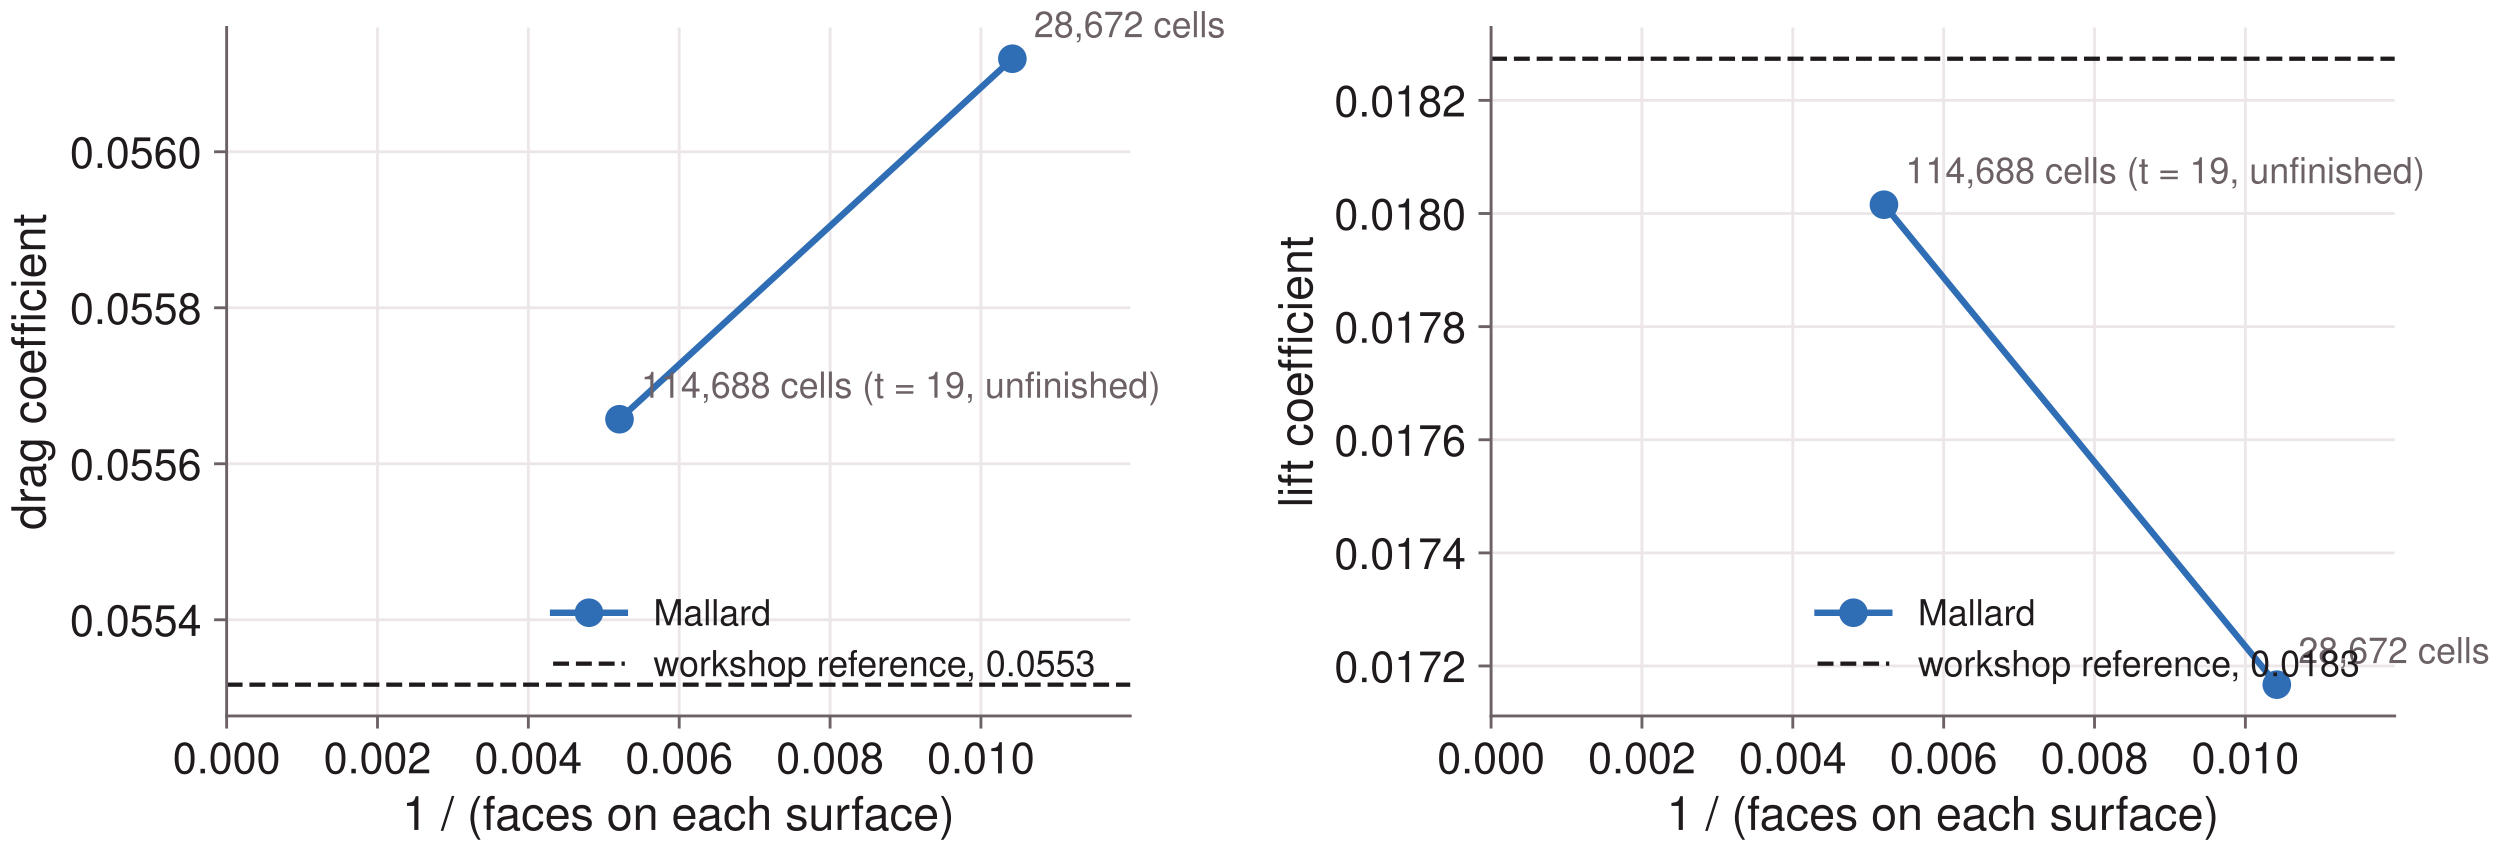
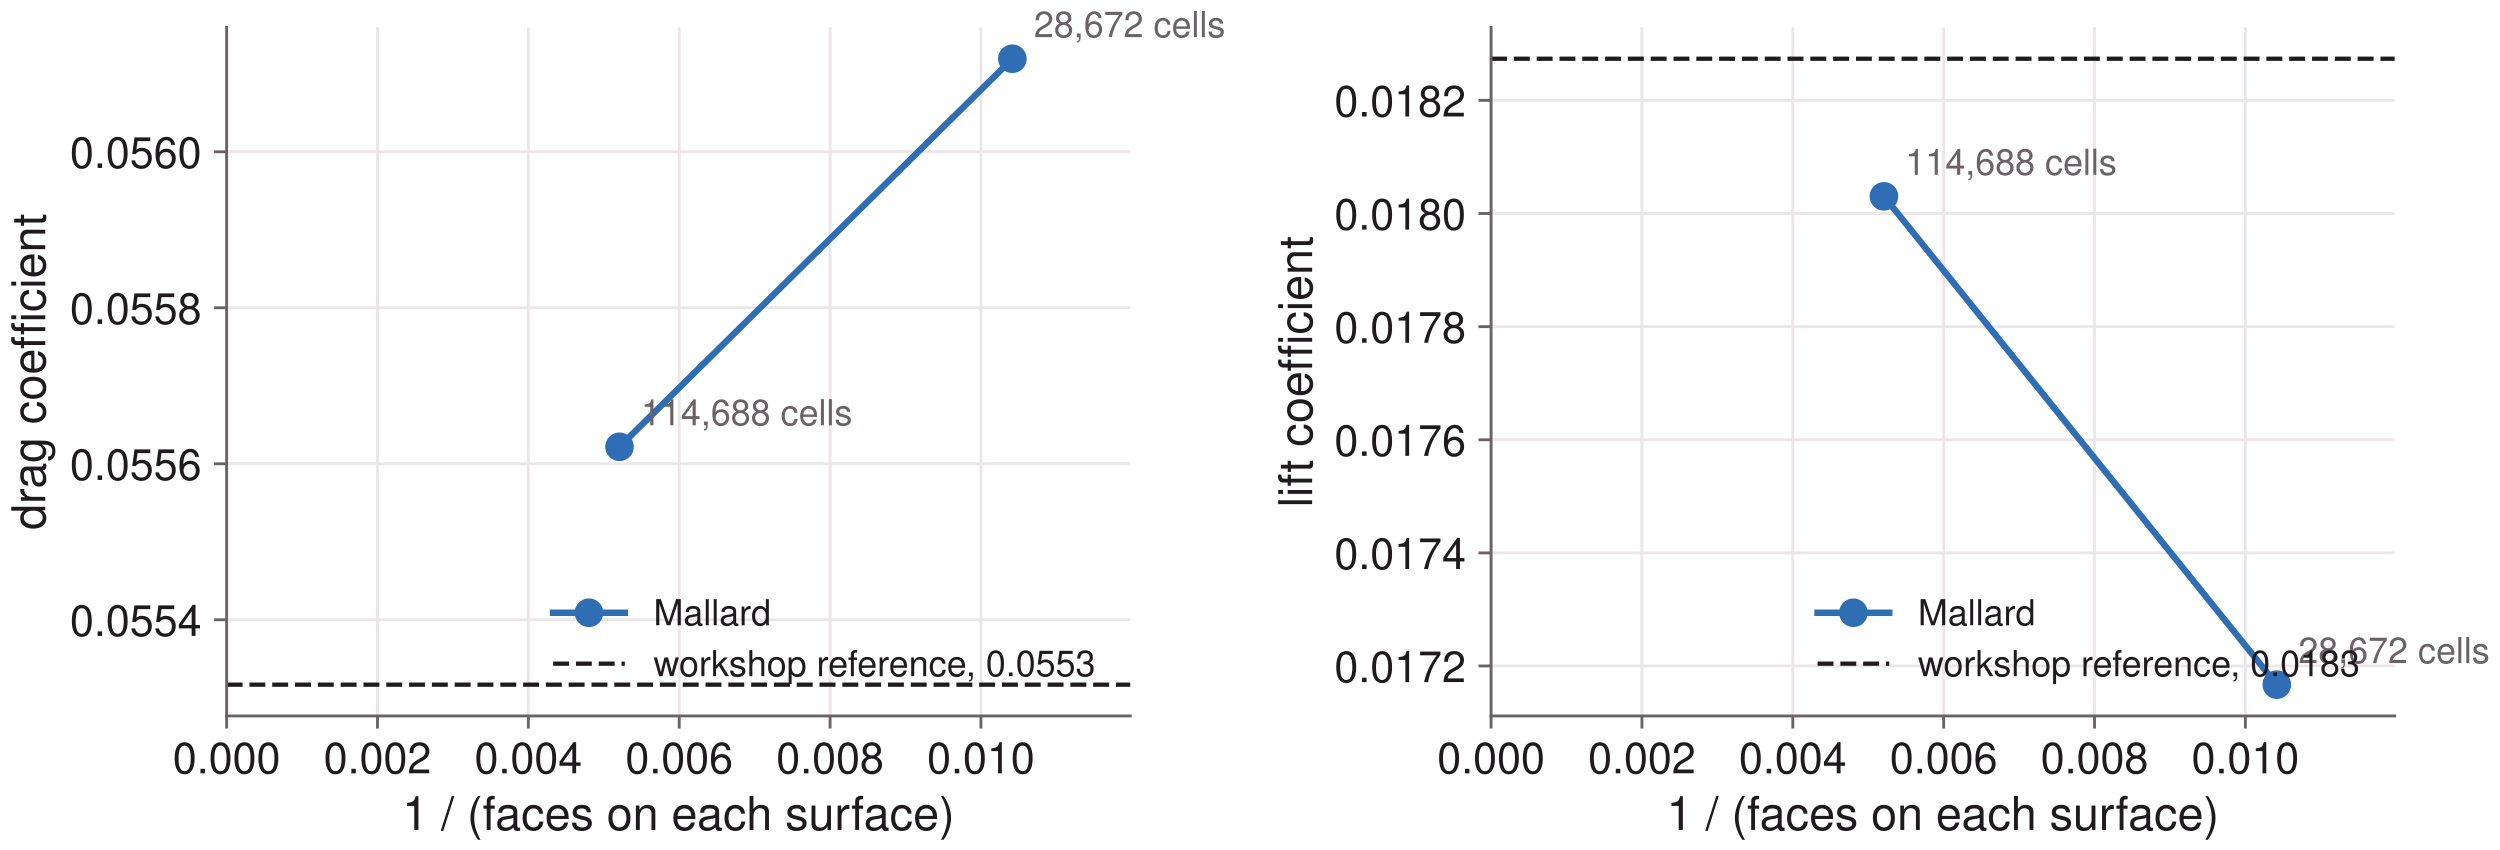
<svg xmlns="http://www.w3.org/2000/svg" xmlns:xlink="http://www.w3.org/1999/xlink" width="697.234pt" height="236.996pt" viewBox="0 0 697.234 236.996" version="1.1">
  <defs>
    <style type="text/css">*{stroke-linejoin: round; stroke-linecap: butt}</style>
  </defs>
  <g id="figure_1">
    <g id="patch_1">
      <path d="M 0 236.996  L 697.234 236.996  L 697.234 0  L 0 0  L 0 236.996  z " style="fill: none" />
    </g>
    <g id="axes_1">
      <g id="patch_2">
        <path d="M 63.206 199.675  L 315.214 199.675  L 315.214 7.652  L 63.206 7.652  L 63.206 199.675  z " style="fill: none" />
      </g>
      <g id="matplotlib.axis_1">
        <g id="xtick_1">
          <g id="line2d_1">
-             <path d="M 63.206 199.675  L 63.206 7.652  " clip-path="url(#p318d0e962f)" style="fill: none; stroke: #ece6e9; stroke-width: 0.8; stroke-linecap: square" />
+             <path d="M 63.206 199.675  L 63.206 7.652  " clip-path="url(#p733fee64d0)" style="fill: none; stroke: #ece6e9; stroke-width: 0.8; stroke-linecap: square" />
          </g>
          <g id="line2d_2">
            <defs>
              <path id="m103bd00e00" d="M 0 0  L 0 3.5  " style="stroke: #6b6166; stroke-width: 0.8" />
            </defs>
            <g>
              <use xlink:href="#m103bd00e00" x="63.206" y="199.675" style="fill: #6b6166; stroke: #6b6166; stroke-width: 0.8" />
            </g>
          </g>
          <g id="text_1">
            <text style="font-size: 12px; font-family: 'Helvetica', 'Arial', 'DejaVu Sans'; text-anchor: middle; fill: #1f1a1d" x="63.206" y="215.675" transform="rotate(-0 63.20562 215.6746)">0.000</text>
          </g>
        </g>
        <g id="xtick_2">
          <g id="line2d_3">
-             <path d="M 105.28 199.675  L 105.28 7.652  " clip-path="url(#p318d0e962f)" style="fill: none; stroke: #ece6e9; stroke-width: 0.8; stroke-linecap: square" />
+             <path d="M 105.28 199.675  L 105.28 7.652  " clip-path="url(#p733fee64d0)" style="fill: none; stroke: #ece6e9; stroke-width: 0.8; stroke-linecap: square" />
          </g>
          <g id="line2d_4">
            <g>
              <use xlink:href="#m103bd00e00" x="105.28" y="199.675" style="fill: #6b6166; stroke: #6b6166; stroke-width: 0.8" />
            </g>
          </g>
          <g id="text_2">
            <text style="font-size: 12px; font-family: 'Helvetica', 'Arial', 'DejaVu Sans'; text-anchor: middle; fill: #1f1a1d" x="105.28" y="215.675" transform="rotate(-0 105.2801 215.6746)">0.002</text>
          </g>
        </g>
        <g id="xtick_3">
          <g id="line2d_5">
-             <path d="M 147.355 199.675  L 147.355 7.652  " clip-path="url(#p318d0e962f)" style="fill: none; stroke: #ece6e9; stroke-width: 0.8; stroke-linecap: square" />
+             <path d="M 147.355 199.675  L 147.355 7.652  " clip-path="url(#p733fee64d0)" style="fill: none; stroke: #ece6e9; stroke-width: 0.8; stroke-linecap: square" />
          </g>
          <g id="line2d_6">
            <g>
              <use xlink:href="#m103bd00e00" x="147.355" y="199.675" style="fill: #6b6166; stroke: #6b6166; stroke-width: 0.8" />
            </g>
          </g>
          <g id="text_3">
            <text style="font-size: 12px; font-family: 'Helvetica', 'Arial', 'DejaVu Sans'; text-anchor: middle; fill: #1f1a1d" x="147.355" y="215.675" transform="rotate(-0 147.3546 215.6746)">0.004</text>
          </g>
        </g>
        <g id="xtick_4">
          <g id="line2d_7">
-             <path d="M 189.429 199.675  L 189.429 7.652  " clip-path="url(#p318d0e962f)" style="fill: none; stroke: #ece6e9; stroke-width: 0.8; stroke-linecap: square" />
+             <path d="M 189.429 199.675  L 189.429 7.652  " clip-path="url(#p733fee64d0)" style="fill: none; stroke: #ece6e9; stroke-width: 0.8; stroke-linecap: square" />
          </g>
          <g id="line2d_8">
            <g>
              <use xlink:href="#m103bd00e00" x="189.429" y="199.675" style="fill: #6b6166; stroke: #6b6166; stroke-width: 0.8" />
            </g>
          </g>
          <g id="text_4">
            <text style="font-size: 12px; font-family: 'Helvetica', 'Arial', 'DejaVu Sans'; text-anchor: middle; fill: #1f1a1d" x="189.429" y="215.675" transform="rotate(-0 189.429 215.6746)">0.006</text>
          </g>
        </g>
        <g id="xtick_5">
          <g id="line2d_9">
-             <path d="M 231.503 199.675  L 231.503 7.652  " clip-path="url(#p318d0e962f)" style="fill: none; stroke: #ece6e9; stroke-width: 0.8; stroke-linecap: square" />
+             <path d="M 231.503 199.675  L 231.503 7.652  " clip-path="url(#p733fee64d0)" style="fill: none; stroke: #ece6e9; stroke-width: 0.8; stroke-linecap: square" />
          </g>
          <g id="line2d_10">
            <g>
              <use xlink:href="#m103bd00e00" x="231.503" y="199.675" style="fill: #6b6166; stroke: #6b6166; stroke-width: 0.8" />
            </g>
          </g>
          <g id="text_5">
            <text style="font-size: 12px; font-family: 'Helvetica', 'Arial', 'DejaVu Sans'; text-anchor: middle; fill: #1f1a1d" x="231.503" y="215.675" transform="rotate(-0 231.5035 215.6746)">0.008</text>
          </g>
        </g>
        <g id="xtick_6">
          <g id="line2d_11">
-             <path d="M 273.578 199.675  L 273.578 7.652  " clip-path="url(#p318d0e962f)" style="fill: none; stroke: #ece6e9; stroke-width: 0.8; stroke-linecap: square" />
+             <path d="M 273.578 199.675  L 273.578 7.652  " clip-path="url(#p733fee64d0)" style="fill: none; stroke: #ece6e9; stroke-width: 0.8; stroke-linecap: square" />
          </g>
          <g id="line2d_12">
            <g>
              <use xlink:href="#m103bd00e00" x="273.578" y="199.675" style="fill: #6b6166; stroke: #6b6166; stroke-width: 0.8" />
            </g>
          </g>
          <g id="text_6">
            <text style="font-size: 12px; font-family: 'Helvetica', 'Arial', 'DejaVu Sans'; text-anchor: middle; fill: #1f1a1d" x="273.578" y="215.675" transform="rotate(-0 273.5779 215.6746)">0.010</text>
          </g>
        </g>
        <g id="text_7">
          <text style="font-size: 13px; font-family: 'Helvetica', 'Arial', 'DejaVu Sans'; text-anchor: middle; fill: #1f1a1d" x="189.21" y="231.464" transform="rotate(-0 189.2099 231.4637)">1 / (faces on each surface)</text>
        </g>
      </g>
      <g id="matplotlib.axis_2">
        <g id="ytick_1">
          <g id="line2d_13">
-             <path d="M 63.206 172.848  L 315.214 172.848  " clip-path="url(#p318d0e962f)" style="fill: none; stroke: #ece6e9; stroke-width: 0.8; stroke-linecap: square" />
+             <path d="M 63.206 172.848  L 315.214 172.848  " clip-path="url(#p733fee64d0)" style="fill: none; stroke: #ece6e9; stroke-width: 0.8; stroke-linecap: square" />
          </g>
          <g id="line2d_14">
            <defs>
              <path id="m89a3976786" d="M 0 0  L -3.5 0  " style="stroke: #6b6166; stroke-width: 0.8" />
            </defs>
            <g>
              <use xlink:href="#m89a3976786" x="63.206" y="172.848" style="fill: #6b6166; stroke: #6b6166; stroke-width: 0.8" />
            </g>
          </g>
          <g id="text_8">
            <text style="font-size: 12px; font-family: 'Helvetica', 'Arial', 'DejaVu Sans'; text-anchor: end; fill: #1f1a1d" x="56.206" y="177.348" transform="rotate(-0 56.20562 177.3485)">0.0554</text>
          </g>
        </g>
        <g id="ytick_2">
          <g id="line2d_15">
-             <path d="M 63.206 129.343  L 315.214 129.343  " clip-path="url(#p318d0e962f)" style="fill: none; stroke: #ece6e9; stroke-width: 0.8; stroke-linecap: square" />
+             <path d="M 63.206 129.343  L 315.214 129.343  " clip-path="url(#p733fee64d0)" style="fill: none; stroke: #ece6e9; stroke-width: 0.8; stroke-linecap: square" />
          </g>
          <g id="line2d_16">
            <g>
              <use xlink:href="#m89a3976786" x="63.206" y="129.343" style="fill: #6b6166; stroke: #6b6166; stroke-width: 0.8" />
            </g>
          </g>
          <g id="text_9">
            <text style="font-size: 12px; font-family: 'Helvetica', 'Arial', 'DejaVu Sans'; text-anchor: end; fill: #1f1a1d" x="56.206" y="133.843" transform="rotate(-0 56.20562 133.843)">0.0556</text>
          </g>
        </g>
        <g id="ytick_3">
          <g id="line2d_17">
-             <path d="M 63.206 85.837  L 315.214 85.837  " clip-path="url(#p318d0e962f)" style="fill: none; stroke: #ece6e9; stroke-width: 0.8; stroke-linecap: square" />
+             <path d="M 63.206 85.837  L 315.214 85.837  " clip-path="url(#p733fee64d0)" style="fill: none; stroke: #ece6e9; stroke-width: 0.8; stroke-linecap: square" />
          </g>
          <g id="line2d_18">
            <g>
              <use xlink:href="#m89a3976786" x="63.206" y="85.837" style="fill: #6b6166; stroke: #6b6166; stroke-width: 0.8" />
            </g>
          </g>
          <g id="text_10">
            <text style="font-size: 12px; font-family: 'Helvetica', 'Arial', 'DejaVu Sans'; text-anchor: end; fill: #1f1a1d" x="56.206" y="90.337" transform="rotate(-0 56.20562 90.33747)">0.0558</text>
          </g>
        </g>
        <g id="ytick_4">
          <g id="line2d_19">
-             <path d="M 63.206 42.332  L 315.214 42.332  " clip-path="url(#p318d0e962f)" style="fill: none; stroke: #ece6e9; stroke-width: 0.8; stroke-linecap: square" />
+             <path d="M 63.206 42.332  L 315.214 42.332  " clip-path="url(#p733fee64d0)" style="fill: none; stroke: #ece6e9; stroke-width: 0.8; stroke-linecap: square" />
          </g>
          <g id="line2d_20">
            <g>
              <use xlink:href="#m89a3976786" x="63.206" y="42.332" style="fill: #6b6166; stroke: #6b6166; stroke-width: 0.8" />
            </g>
          </g>
          <g id="text_11">
            <text style="font-size: 12px; font-family: 'Helvetica', 'Arial', 'DejaVu Sans'; text-anchor: end; fill: #1f1a1d" x="56.206" y="46.832" transform="rotate(-0 56.20562 46.83197)">0.0560</text>
          </g>
        </g>
        <g id="text_12">
          <text style="font-size: 13px; font-family: 'Helvetica', 'Arial', 'DejaVu Sans'; text-anchor: middle; fill: #1f1a1d" x="12.63" y="103.663" transform="rotate(-90 12.63 103.6632)">drag coefficient</text>
        </g>
      </g>
      <g id="line2d_21">
-         <path d="M 282.343 16.38  L 172.775 116.923  " clip-path="url(#p318d0e962f)" style="fill: none; stroke: #2f6db5; stroke-width: 1.8; stroke-linecap: square" />
+         <path d="M 282.343 16.38  L 172.775 124.607  " clip-path="url(#p733fee64d0)" style="fill: none; stroke: #2f6db5; stroke-width: 1.8; stroke-linecap: square" />
        <defs>
          <path id="m1dacfbdad1" d="M 0 3.5  C 0.928 3.5 1.819 3.131 2.475 2.475  C 3.131 1.819 3.5 0.928 3.5 0  C 3.5 -0.928 3.131 -1.819 2.475 -2.475  C 1.819 -3.131 0.928 -3.5 0 -3.5  C -0.928 -3.5 -1.819 -3.131 -2.475 -2.475  C -3.131 -1.819 -3.5 -0.928 -3.5 0  C -3.5 0.928 -3.131 1.819 -2.475 2.475  C -1.819 3.131 -0.928 3.5 0 3.5  z " style="stroke: #2f6db5" />
        </defs>
-         <g clip-path="url(#p318d0e962f)">
+         <g clip-path="url(#p733fee64d0)">
          <use xlink:href="#m1dacfbdad1" x="282.343" y="16.38" style="fill: #2f6db5; stroke: #2f6db5" />
-           <use xlink:href="#m1dacfbdad1" x="172.775" y="116.923" style="fill: #2f6db5; stroke: #2f6db5" />
+           <use xlink:href="#m1dacfbdad1" x="172.775" y="124.607" style="fill: #2f6db5; stroke: #2f6db5" />
        </g>
      </g>
      <g id="line2d_22">
-         <path d="M 63.206 190.946  L 315.214 190.946  " clip-path="url(#p318d0e962f)" style="fill: none; stroke-dasharray: 4.44,1.92; stroke-dashoffset: 0; stroke: #1f1a1d; stroke-width: 1.2" />
+         <path d="M 63.206 190.946  L 315.214 190.946  " clip-path="url(#p733fee64d0)" style="fill: none; stroke-dasharray: 4.44,1.92; stroke-dashoffset: 0; stroke: #1f1a1d; stroke-width: 1.2" />
      </g>
      <g id="patch_3">
        <path d="M 63.206 199.675  L 63.206 7.652  " style="fill: none; stroke: #6b6166; stroke-width: 0.8; stroke-linejoin: miter; stroke-linecap: square" />
      </g>
      <g id="patch_4">
        <path d="M 63.206 199.675  L 315.214 199.675  " style="fill: none; stroke: #6b6166; stroke-width: 0.8; stroke-linejoin: miter; stroke-linecap: square" />
      </g>
      <g id="text_13">
        <text style="font-size: 10px; font-family: 'Helvetica', 'Arial', 'DejaVu Sans'; text-anchor: start; fill: #6b6166" x="288.343" y="10.38" transform="rotate(-0 288.3435 10.38)">28,672 cells</text>
      </g>
      <g id="text_14">
-         <text style="font-size: 10px; font-family: 'Helvetica', 'Arial', 'DejaVu Sans'; text-anchor: start; fill: #6b6166" x="178.775" y="110.923" transform="rotate(-0 178.7745 110.9234)">114,688 cells (t = 19, unfinished)</text>
+         <text style="font-size: 10px; font-family: 'Helvetica', 'Arial', 'DejaVu Sans'; text-anchor: start; fill: #6b6166" x="178.775" y="118.607" transform="rotate(-0 178.7745 118.6066)">114,688 cells</text>
      </g>
      <g id="legend_1">
        <g id="line2d_23">
          <path d="M 154.259 170.891  L 164.259 170.891  L 174.259 170.891  " style="fill: none; stroke: #2f6db5; stroke-width: 1.8; stroke-linecap: square" />
          <g>
            <use xlink:href="#m1dacfbdad1" x="164.259" y="170.891" style="fill: #2f6db5; stroke: #2f6db5" />
          </g>
        </g>
        <g id="text_15">
          <text style="font-size: 10px; font-family: 'Helvetica', 'Arial', 'DejaVu Sans'; text-anchor: start; fill: #1f1a1d" x="182.259" y="174.391" transform="rotate(-0 182.2594 174.391)">Mallard</text>
        </g>
        <g id="line2d_24">
          <path d="M 154.259 185.09  L 164.259 185.09  L 174.259 185.09  " style="fill: none; stroke-dasharray: 4.44,1.92; stroke-dashoffset: 0; stroke: #1f1a1d; stroke-width: 1.2" />
        </g>
        <g id="text_16">
          <text style="font-size: 10px; font-family: 'Helvetica', 'Arial', 'DejaVu Sans'; text-anchor: start; fill: #1f1a1d" x="182.259" y="188.59" transform="rotate(-0 182.2594 188.5902)">workshop reference, 0.0553</text>
        </g>
      </g>
    </g>
    <g id="axes_2">
      <g id="patch_5">
        <path d="M 415.85 199.675  L 667.859 199.675  L 667.859 7.652  L 415.85 7.652  L 415.85 199.675  z " style="fill: none" />
      </g>
      <g id="matplotlib.axis_3">
        <g id="xtick_7">
          <g id="line2d_25">
-             <path d="M 415.85 199.675  L 415.85 7.652  " clip-path="url(#p058740e785)" style="fill: none; stroke: #ece6e9; stroke-width: 0.8; stroke-linecap: square" />
+             <path d="M 415.85 199.675  L 415.85 7.652  " clip-path="url(#p75365f5830)" style="fill: none; stroke: #ece6e9; stroke-width: 0.8; stroke-linecap: square" />
          </g>
          <g id="line2d_26">
            <g>
              <use xlink:href="#m103bd00e00" x="415.85" y="199.675" style="fill: #6b6166; stroke: #6b6166; stroke-width: 0.8" />
            </g>
          </g>
          <g id="text_17">
            <text style="font-size: 12px; font-family: 'Helvetica', 'Arial', 'DejaVu Sans'; text-anchor: middle; fill: #1f1a1d" x="415.85" y="215.675" transform="rotate(-0 415.8501 215.6746)">0.000</text>
          </g>
        </g>
        <g id="xtick_8">
          <g id="line2d_27">
-             <path d="M 457.925 199.675  L 457.925 7.652  " clip-path="url(#p058740e785)" style="fill: none; stroke: #ece6e9; stroke-width: 0.8; stroke-linecap: square" />
+             <path d="M 457.925 199.675  L 457.925 7.652  " clip-path="url(#p75365f5830)" style="fill: none; stroke: #ece6e9; stroke-width: 0.8; stroke-linecap: square" />
          </g>
          <g id="line2d_28">
            <g>
              <use xlink:href="#m103bd00e00" x="457.925" y="199.675" style="fill: #6b6166; stroke: #6b6166; stroke-width: 0.8" />
            </g>
          </g>
          <g id="text_18">
            <text style="font-size: 12px; font-family: 'Helvetica', 'Arial', 'DejaVu Sans'; text-anchor: middle; fill: #1f1a1d" x="457.925" y="215.675" transform="rotate(-0 457.9246 215.6746)">0.002</text>
          </g>
        </g>
        <g id="xtick_9">
          <g id="line2d_29">
-             <path d="M 499.999 199.675  L 499.999 7.652  " clip-path="url(#p058740e785)" style="fill: none; stroke: #ece6e9; stroke-width: 0.8; stroke-linecap: square" />
+             <path d="M 499.999 199.675  L 499.999 7.652  " clip-path="url(#p75365f5830)" style="fill: none; stroke: #ece6e9; stroke-width: 0.8; stroke-linecap: square" />
          </g>
          <g id="line2d_30">
            <g>
              <use xlink:href="#m103bd00e00" x="499.999" y="199.675" style="fill: #6b6166; stroke: #6b6166; stroke-width: 0.8" />
            </g>
          </g>
          <g id="text_19">
            <text style="font-size: 12px; font-family: 'Helvetica', 'Arial', 'DejaVu Sans'; text-anchor: middle; fill: #1f1a1d" x="499.999" y="215.675" transform="rotate(-0 499.999 215.6746)">0.004</text>
          </g>
        </g>
        <g id="xtick_10">
          <g id="line2d_31">
-             <path d="M 542.074 199.675  L 542.074 7.652  " clip-path="url(#p058740e785)" style="fill: none; stroke: #ece6e9; stroke-width: 0.8; stroke-linecap: square" />
+             <path d="M 542.074 199.675  L 542.074 7.652  " clip-path="url(#p75365f5830)" style="fill: none; stroke: #ece6e9; stroke-width: 0.8; stroke-linecap: square" />
          </g>
          <g id="line2d_32">
            <g>
              <use xlink:href="#m103bd00e00" x="542.074" y="199.675" style="fill: #6b6166; stroke: #6b6166; stroke-width: 0.8" />
            </g>
          </g>
          <g id="text_20">
            <text style="font-size: 12px; font-family: 'Helvetica', 'Arial', 'DejaVu Sans'; text-anchor: middle; fill: #1f1a1d" x="542.074" y="215.675" transform="rotate(-0 542.0735 215.6746)">0.006</text>
          </g>
        </g>
        <g id="xtick_11">
          <g id="line2d_33">
-             <path d="M 584.148 199.675  L 584.148 7.652  " clip-path="url(#p058740e785)" style="fill: none; stroke: #ece6e9; stroke-width: 0.8; stroke-linecap: square" />
+             <path d="M 584.148 199.675  L 584.148 7.652  " clip-path="url(#p75365f5830)" style="fill: none; stroke: #ece6e9; stroke-width: 0.8; stroke-linecap: square" />
          </g>
          <g id="line2d_34">
            <g>
              <use xlink:href="#m103bd00e00" x="584.148" y="199.675" style="fill: #6b6166; stroke: #6b6166; stroke-width: 0.8" />
            </g>
          </g>
          <g id="text_21">
            <text style="font-size: 12px; font-family: 'Helvetica', 'Arial', 'DejaVu Sans'; text-anchor: middle; fill: #1f1a1d" x="584.148" y="215.675" transform="rotate(-0 584.148 215.6746)">0.008</text>
          </g>
        </g>
        <g id="xtick_12">
          <g id="line2d_35">
-             <path d="M 626.222 199.675  L 626.222 7.652  " clip-path="url(#p058740e785)" style="fill: none; stroke: #ece6e9; stroke-width: 0.8; stroke-linecap: square" />
+             <path d="M 626.222 199.675  L 626.222 7.652  " clip-path="url(#p75365f5830)" style="fill: none; stroke: #ece6e9; stroke-width: 0.8; stroke-linecap: square" />
          </g>
          <g id="line2d_36">
            <g>
              <use xlink:href="#m103bd00e00" x="626.222" y="199.675" style="fill: #6b6166; stroke: #6b6166; stroke-width: 0.8" />
            </g>
          </g>
          <g id="text_22">
            <text style="font-size: 12px; font-family: 'Helvetica', 'Arial', 'DejaVu Sans'; text-anchor: middle; fill: #1f1a1d" x="626.222" y="215.675" transform="rotate(-0 626.2224 215.6746)">0.010</text>
          </g>
        </g>
        <g id="text_23">
          <text style="font-size: 13px; font-family: 'Helvetica', 'Arial', 'DejaVu Sans'; text-anchor: middle; fill: #1f1a1d" x="541.854" y="231.464" transform="rotate(-0 541.8544 231.4637)">1 / (faces on each surface)</text>
        </g>
      </g>
      <g id="matplotlib.axis_4">
        <g id="ytick_5">
          <g id="line2d_37">
-             <path d="M 415.85 185.74  L 667.859 185.74  " clip-path="url(#p058740e785)" style="fill: none; stroke: #ece6e9; stroke-width: 0.8; stroke-linecap: square" />
+             <path d="M 415.85 185.74  L 667.859 185.74  " clip-path="url(#p75365f5830)" style="fill: none; stroke: #ece6e9; stroke-width: 0.8; stroke-linecap: square" />
          </g>
          <g id="line2d_38">
            <g>
              <use xlink:href="#m89a3976786" x="415.85" y="185.74" style="fill: #6b6166; stroke: #6b6166; stroke-width: 0.8" />
            </g>
          </g>
          <g id="text_24">
            <text style="font-size: 12px; font-family: 'Helvetica', 'Arial', 'DejaVu Sans'; text-anchor: end; fill: #1f1a1d" x="408.85" y="190.24" transform="rotate(-0 408.8501 190.2402)">0.0172</text>
          </g>
        </g>
        <g id="ytick_6">
          <g id="line2d_39">
-             <path d="M 415.85 154.191  L 667.859 154.191  " clip-path="url(#p058740e785)" style="fill: none; stroke: #ece6e9; stroke-width: 0.8; stroke-linecap: square" />
+             <path d="M 415.85 154.191  L 667.859 154.191  " clip-path="url(#p75365f5830)" style="fill: none; stroke: #ece6e9; stroke-width: 0.8; stroke-linecap: square" />
          </g>
          <g id="line2d_40">
            <g>
              <use xlink:href="#m89a3976786" x="415.85" y="154.191" style="fill: #6b6166; stroke: #6b6166; stroke-width: 0.8" />
            </g>
          </g>
          <g id="text_25">
            <text style="font-size: 12px; font-family: 'Helvetica', 'Arial', 'DejaVu Sans'; text-anchor: end; fill: #1f1a1d" x="408.85" y="158.691" transform="rotate(-0 408.8501 158.6907)">0.0174</text>
          </g>
        </g>
        <g id="ytick_7">
          <g id="line2d_41">
-             <path d="M 415.85 122.641  L 667.859 122.641  " clip-path="url(#p058740e785)" style="fill: none; stroke: #ece6e9; stroke-width: 0.8; stroke-linecap: square" />
+             <path d="M 415.85 122.641  L 667.859 122.641  " clip-path="url(#p75365f5830)" style="fill: none; stroke: #ece6e9; stroke-width: 0.8; stroke-linecap: square" />
          </g>
          <g id="line2d_42">
            <g>
              <use xlink:href="#m89a3976786" x="415.85" y="122.641" style="fill: #6b6166; stroke: #6b6166; stroke-width: 0.8" />
            </g>
          </g>
          <g id="text_26">
            <text style="font-size: 12px; font-family: 'Helvetica', 'Arial', 'DejaVu Sans'; text-anchor: end; fill: #1f1a1d" x="408.85" y="127.141" transform="rotate(-0 408.8501 127.1412)">0.0176</text>
          </g>
        </g>
        <g id="ytick_8">
          <g id="line2d_43">
-             <path d="M 415.85 91.092  L 667.859 91.092  " clip-path="url(#p058740e785)" style="fill: none; stroke: #ece6e9; stroke-width: 0.8; stroke-linecap: square" />
+             <path d="M 415.85 91.092  L 667.859 91.092  " clip-path="url(#p75365f5830)" style="fill: none; stroke: #ece6e9; stroke-width: 0.8; stroke-linecap: square" />
          </g>
          <g id="line2d_44">
            <g>
              <use xlink:href="#m89a3976786" x="415.85" y="91.092" style="fill: #6b6166; stroke: #6b6166; stroke-width: 0.8" />
            </g>
          </g>
          <g id="text_27">
            <text style="font-size: 12px; font-family: 'Helvetica', 'Arial', 'DejaVu Sans'; text-anchor: end; fill: #1f1a1d" x="408.85" y="95.592" transform="rotate(-0 408.8501 95.59164)">0.0178</text>
          </g>
        </g>
        <g id="ytick_9">
          <g id="line2d_45">
-             <path d="M 415.85 59.542  L 667.859 59.542  " clip-path="url(#p058740e785)" style="fill: none; stroke: #ece6e9; stroke-width: 0.8; stroke-linecap: square" />
+             <path d="M 415.85 59.542  L 667.859 59.542  " clip-path="url(#p75365f5830)" style="fill: none; stroke: #ece6e9; stroke-width: 0.8; stroke-linecap: square" />
          </g>
          <g id="line2d_46">
            <g>
              <use xlink:href="#m89a3976786" x="415.85" y="59.542" style="fill: #6b6166; stroke: #6b6166; stroke-width: 0.8" />
            </g>
          </g>
          <g id="text_28">
            <text style="font-size: 12px; font-family: 'Helvetica', 'Arial', 'DejaVu Sans'; text-anchor: end; fill: #1f1a1d" x="408.85" y="64.042" transform="rotate(-0 408.8501 64.04211)">0.0180</text>
          </g>
        </g>
        <g id="ytick_10">
          <g id="line2d_47">
-             <path d="M 415.85 27.993  L 667.859 27.993  " clip-path="url(#p058740e785)" style="fill: none; stroke: #ece6e9; stroke-width: 0.8; stroke-linecap: square" />
+             <path d="M 415.85 27.993  L 667.859 27.993  " clip-path="url(#p75365f5830)" style="fill: none; stroke: #ece6e9; stroke-width: 0.8; stroke-linecap: square" />
          </g>
          <g id="line2d_48">
            <g>
              <use xlink:href="#m89a3976786" x="415.85" y="27.993" style="fill: #6b6166; stroke: #6b6166; stroke-width: 0.8" />
            </g>
          </g>
          <g id="text_29">
            <text style="font-size: 12px; font-family: 'Helvetica', 'Arial', 'DejaVu Sans'; text-anchor: end; fill: #1f1a1d" x="408.85" y="32.493" transform="rotate(-0 408.8501 32.49259)">0.0182</text>
          </g>
        </g>
        <g id="text_30">
          <text style="font-size: 13px; font-family: 'Helvetica', 'Arial', 'DejaVu Sans'; text-anchor: middle; fill: #1f1a1d" x="365.942" y="103.663" transform="rotate(-90 365.9418 103.6632)">lift coefficient</text>
        </g>
      </g>
      <g id="line2d_49">
-         <path d="M 634.988 190.946  L 525.419 57.093  " clip-path="url(#p058740e785)" style="fill: none; stroke: #2f6db5; stroke-width: 1.8; stroke-linecap: square" />
-         <g clip-path="url(#p058740e785)">
+         <path d="M 634.988 190.946  L 525.419 54.756  " clip-path="url(#p75365f5830)" style="fill: none; stroke: #2f6db5; stroke-width: 1.8; stroke-linecap: square" />
+         <g clip-path="url(#p75365f5830)">
          <use xlink:href="#m1dacfbdad1" x="634.988" y="190.946" style="fill: #2f6db5; stroke: #2f6db5" />
-           <use xlink:href="#m1dacfbdad1" x="525.419" y="57.093" style="fill: #2f6db5; stroke: #2f6db5" />
+           <use xlink:href="#m1dacfbdad1" x="525.419" y="54.756" style="fill: #2f6db5; stroke: #2f6db5" />
        </g>
      </g>
      <g id="line2d_50">
-         <path d="M 415.85 16.38  L 667.859 16.38  " clip-path="url(#p058740e785)" style="fill: none; stroke-dasharray: 4.44,1.92; stroke-dashoffset: 0; stroke: #1f1a1d; stroke-width: 1.2" />
+         <path d="M 415.85 16.38  L 667.859 16.38  " clip-path="url(#p75365f5830)" style="fill: none; stroke-dasharray: 4.44,1.92; stroke-dashoffset: 0; stroke: #1f1a1d; stroke-width: 1.2" />
      </g>
      <g id="patch_6">
        <path d="M 415.85 199.675  L 415.85 7.652  " style="fill: none; stroke: #6b6166; stroke-width: 0.8; stroke-linejoin: miter; stroke-linecap: square" />
      </g>
      <g id="patch_7">
        <path d="M 415.85 199.675  L 667.859 199.675  " style="fill: none; stroke: #6b6166; stroke-width: 0.8; stroke-linejoin: miter; stroke-linecap: square" />
      </g>
      <g id="text_31">
        <text style="font-size: 10px; font-family: 'Helvetica', 'Arial', 'DejaVu Sans'; text-anchor: start; fill: #6b6166" x="640.988" y="184.946" transform="rotate(-0 640.988 184.9463)">28,672 cells</text>
      </g>
      <g id="text_32">
-         <text style="font-size: 10px; font-family: 'Helvetica', 'Arial', 'DejaVu Sans'; text-anchor: start; fill: #6b6166" x="531.419" y="51.093" transform="rotate(-0 531.419 51.09308)">114,688 cells (t = 19, unfinished)</text>
+         <text style="font-size: 10px; font-family: 'Helvetica', 'Arial', 'DejaVu Sans'; text-anchor: start; fill: #6b6166" x="531.419" y="48.756" transform="rotate(-0 531.419 48.7557)">114,688 cells</text>
      </g>
      <g id="legend_2">
        <g id="line2d_51">
          <path d="M 506.904 170.891  L 516.904 170.891  L 526.904 170.891  " style="fill: none; stroke: #2f6db5; stroke-width: 1.8; stroke-linecap: square" />
          <g>
            <use xlink:href="#m1dacfbdad1" x="516.904" y="170.891" style="fill: #2f6db5; stroke: #2f6db5" />
          </g>
        </g>
        <g id="text_33">
          <text style="font-size: 10px; font-family: 'Helvetica', 'Arial', 'DejaVu Sans'; text-anchor: start; fill: #1f1a1d" x="534.904" y="174.391" transform="rotate(-0 534.9039 174.391)">Mallard</text>
        </g>
        <g id="line2d_52">
          <path d="M 506.904 185.09  L 516.904 185.09  L 526.904 185.09  " style="fill: none; stroke-dasharray: 4.44,1.92; stroke-dashoffset: 0; stroke: #1f1a1d; stroke-width: 1.2" />
        </g>
        <g id="text_34">
          <text style="font-size: 10px; font-family: 'Helvetica', 'Arial', 'DejaVu Sans'; text-anchor: start; fill: #1f1a1d" x="534.904" y="188.59" transform="rotate(-0 534.9039 188.5902)">workshop reference, 0.0183</text>
        </g>
      </g>
    </g>
  </g>
  <defs>
-     <clipPath id="p318d0e962f">
+     <clipPath id="p733fee64d0">
      <rect x="63.206" y="7.652" width="252.009" height="192.023" />
    </clipPath>
-     <clipPath id="p058740e785">
+     <clipPath id="p75365f5830">
      <rect x="415.85" y="7.652" width="252.009" height="192.023" />
    </clipPath>
  </defs>
</svg>
